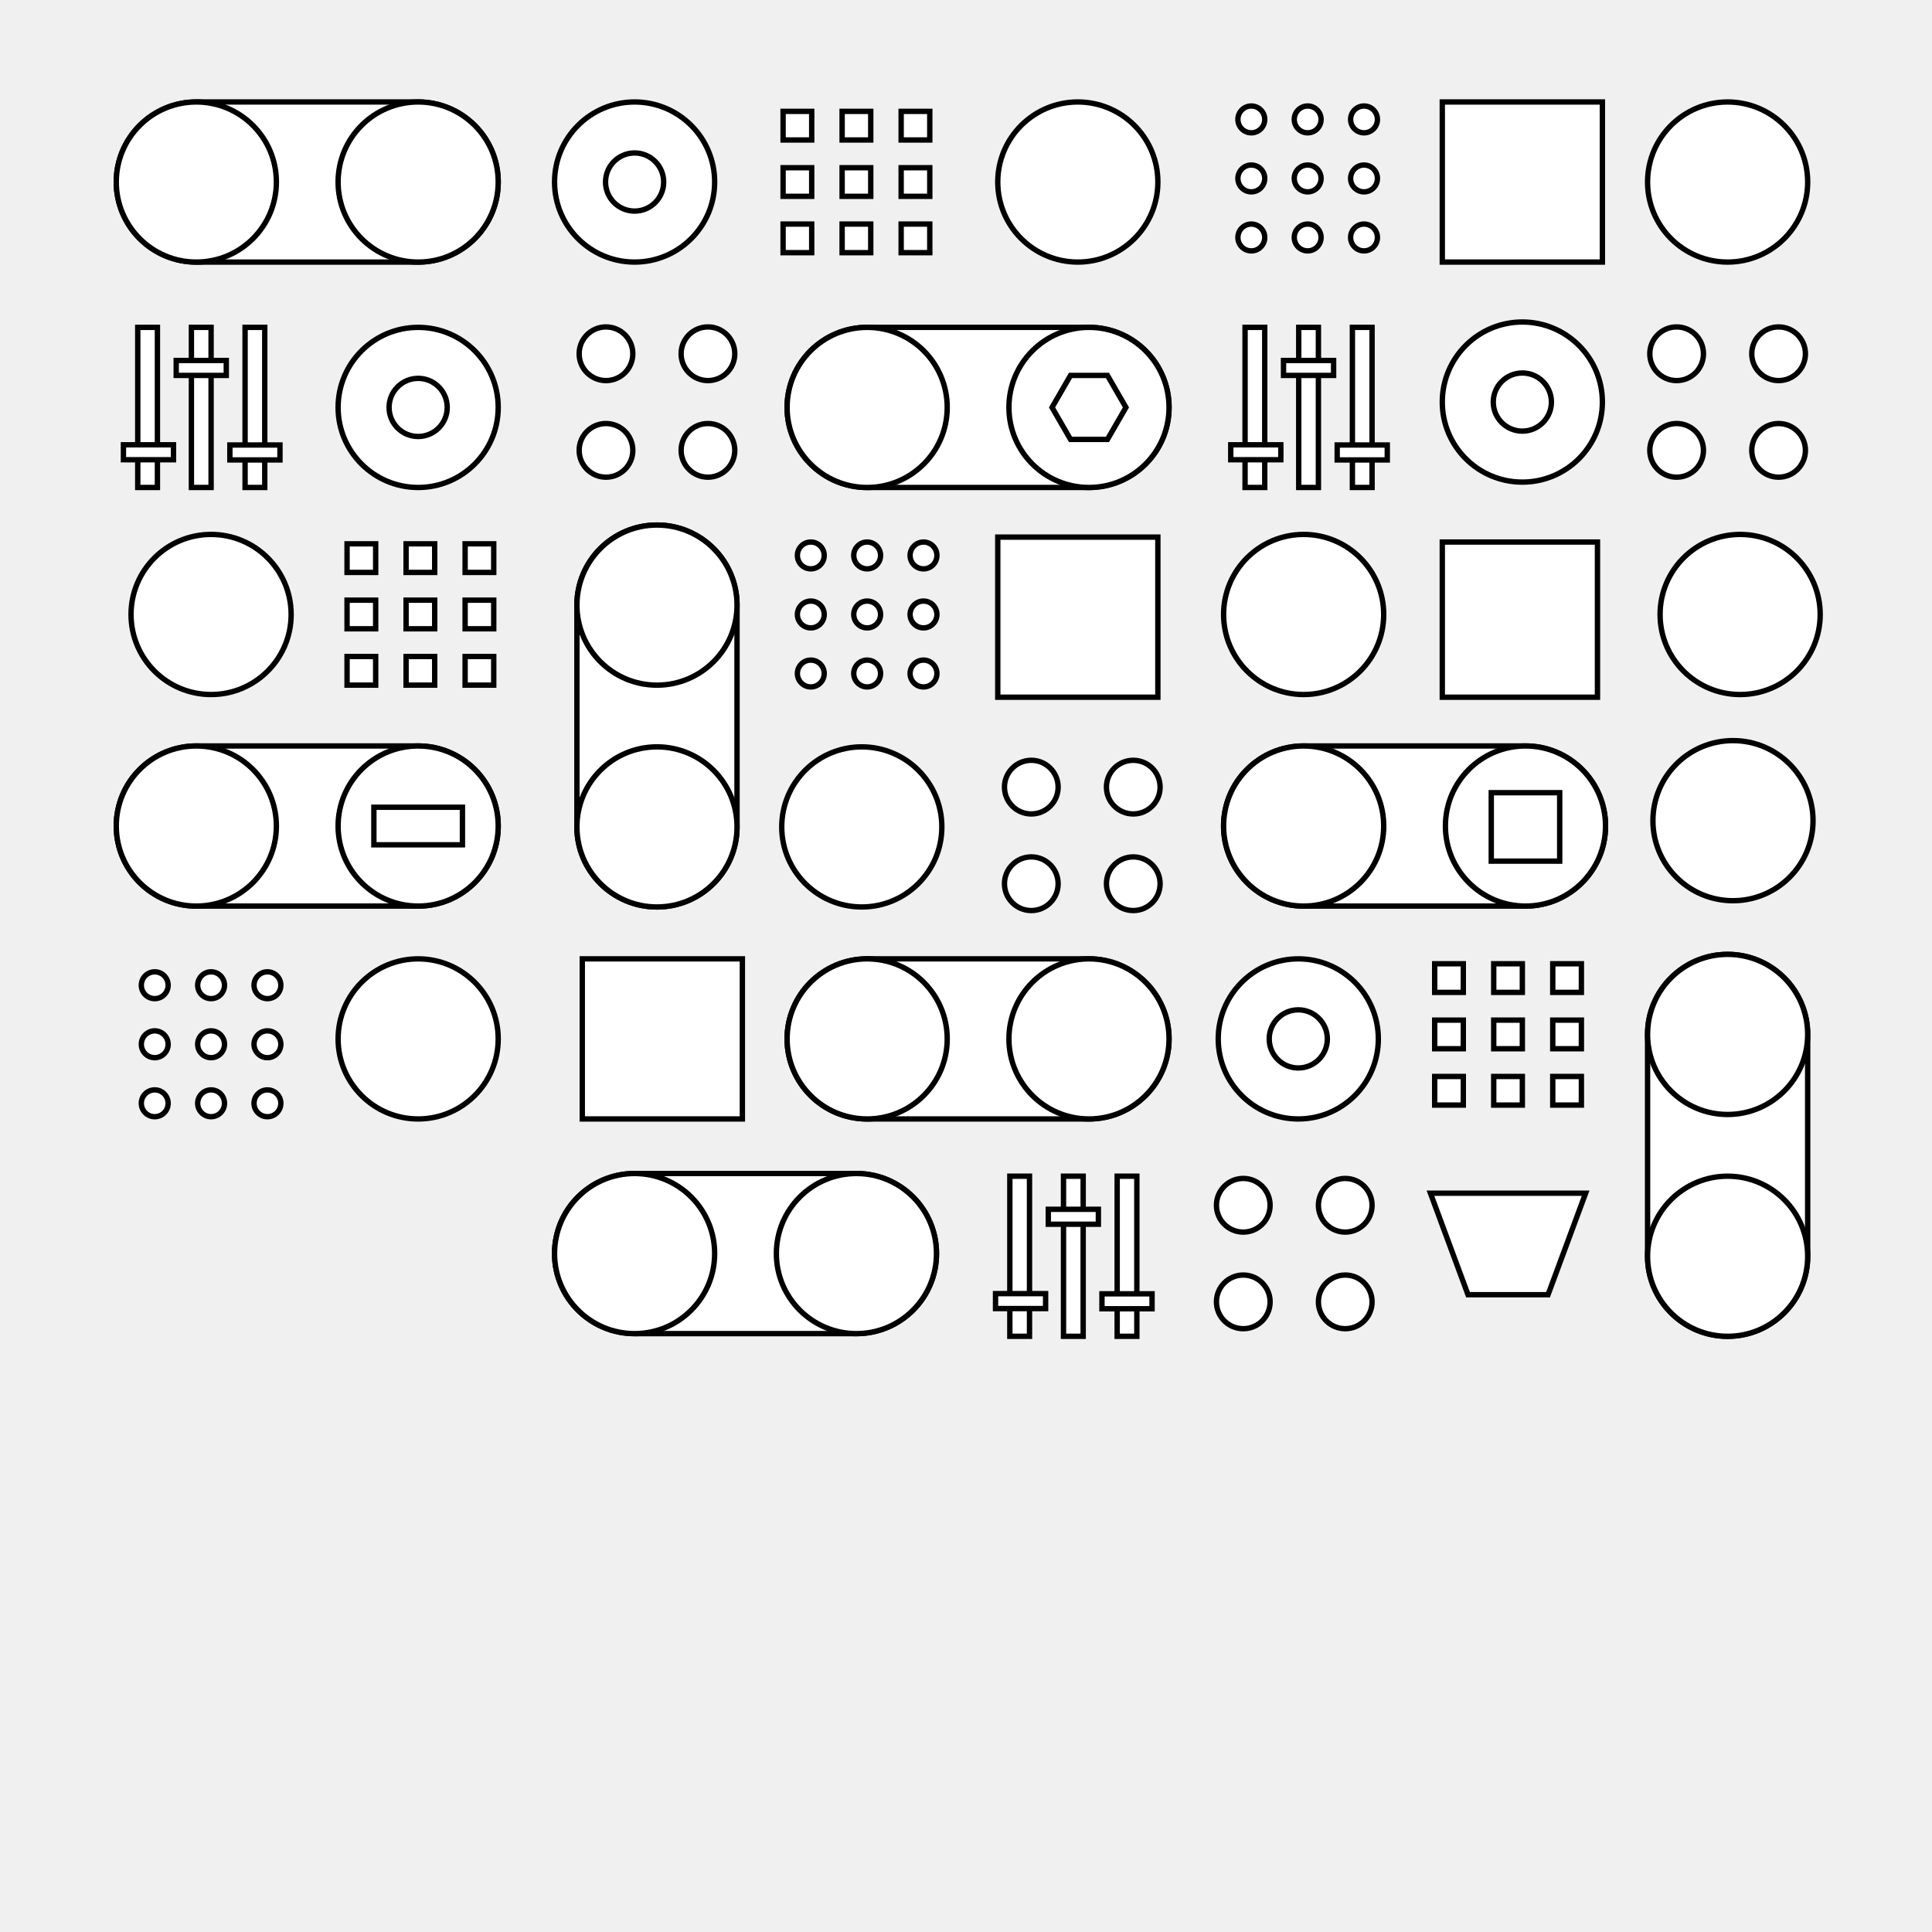
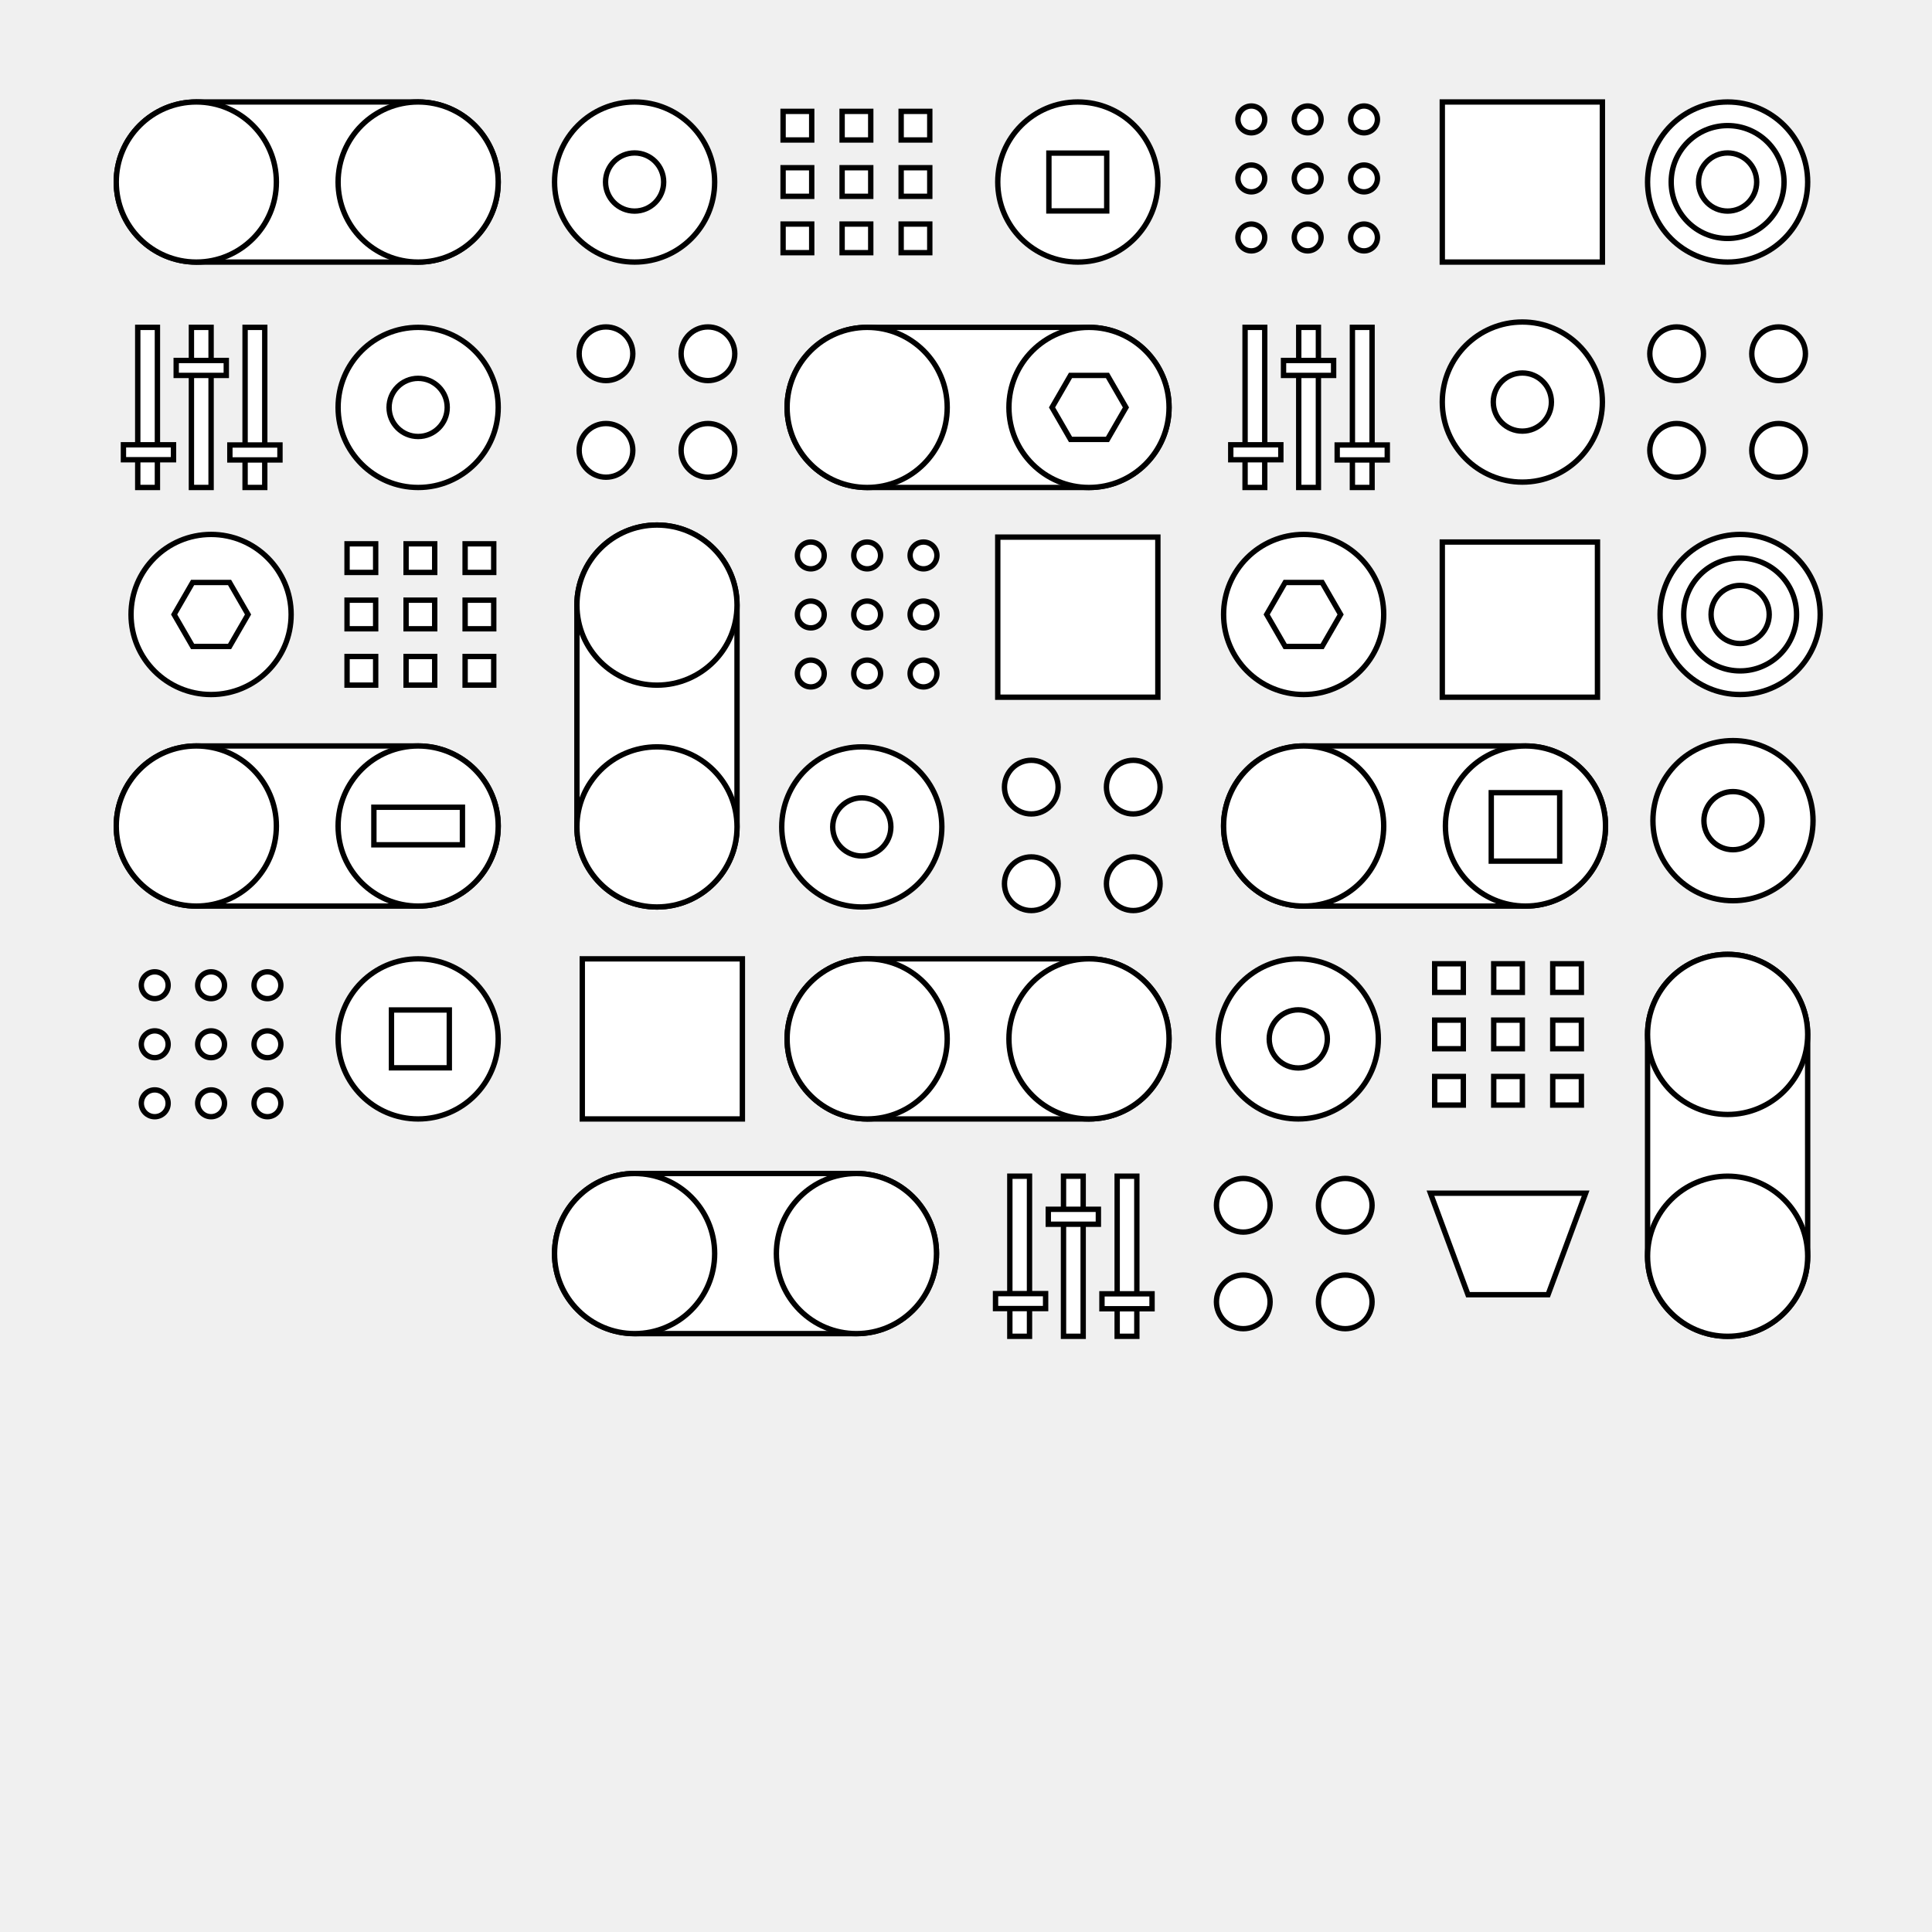
<svg xmlns="http://www.w3.org/2000/svg" version="1.1" id="Layer_1" x="0px" y="0px" width="360px" height="360px" viewBox="0 0 360 360" enable-background="new 0 0 360 360" xml:space="preserve">
-   <g id="Layer_1_1_">
+   <g>
    <path id="pill_6_" fill="#FFFFFF" stroke="#000000" stroke-miterlimit="10" d="M36.583,48.833c-8.239,0-14.917-6.678-14.917-14.917   C21.667,25.678,28.345,19,36.583,19h41.333c8.238,0,14.917,6.678,14.917,14.917c0,8.238-6.679,14.917-14.917,14.917L36.583,48.833   L36.583,48.833z" />
    <circle id="bsl" fill="#FFFFFF" stroke="#000000" stroke-miterlimit="10" cx="36.583" cy="33.917" r="14.917" />
    <circle id="bsr" fill="#FFFFFF" stroke="#000000" stroke-miterlimit="10" cx="77.917" cy="33.917" r="14.917" />
    <path id="pill_5_" fill="#FFFFFF" stroke="#000000" stroke-miterlimit="10" d="M36.583,168.833   c-8.239,0-14.917-6.678-14.917-14.917c0-8.239,6.678-14.917,14.917-14.917h41.333c8.238,0,14.917,6.678,14.917,14.917   c0,8.238-6.679,14.917-14.917,14.917H36.583L36.583,168.833z" />
    <circle id="bsl_1_" fill="#FFFFFF" stroke="#000000" stroke-miterlimit="10" cx="36.583" cy="153.917" r="14.917" />
    <circle id="bsr_2_" fill="#FFFFFF" stroke="#000000" stroke-miterlimit="10" cx="77.917" cy="153.917" r="14.917" />
    <path id="pill_4_" fill="#FFFFFF" stroke="#000000" stroke-miterlimit="10" d="M161.583,90.833   c-8.239,0-14.917-6.678-14.917-14.917s6.678-14.917,14.917-14.917h41.333c8.238,0,14.917,6.678,14.917,14.917   c0,8.238-6.679,14.917-14.917,14.917H161.583z" />
    <circle id="bsl_3_" fill="#FFFFFF" stroke="#000000" stroke-miterlimit="10" cx="161.583" cy="75.917" r="14.917" />
    <circle id="bsr_1_" fill="#FFFFFF" stroke="#000000" stroke-miterlimit="10" cx="202.917" cy="75.917" r="14.917" />
    <path id="pill_3_" fill="#FFFFFF" stroke="#000000" stroke-miterlimit="10" d="M242.916,168.833   c-8.238,0-14.916-6.678-14.916-14.917c0-8.239,6.678-14.917,14.916-14.917h41.334c8.238,0,14.917,6.678,14.917,14.917   c0,8.238-6.679,14.917-14.917,14.917H242.916L242.916,168.833z" />
    <circle id="bsl_5_" fill="#FFFFFF" stroke="#000000" stroke-miterlimit="10" cx="242.917" cy="153.917" r="14.917" />
    <circle id="bsr_5_" fill="#FFFFFF" stroke="#000000" stroke-miterlimit="10" cx="284.25" cy="153.917" r="14.917" />
    <path id="pill_2_" fill="#FFFFFF" stroke="#000000" stroke-miterlimit="10" d="M161.583,208.5c-8.239,0-14.917-6.678-14.917-14.916   s6.678-14.917,14.917-14.917h41.333c8.238,0,14.917,6.679,14.917,14.917s-6.679,14.916-14.917,14.916H161.583z" />
    <circle id="bsl_2_" fill="#FFFFFF" stroke="#000000" stroke-miterlimit="10" cx="161.583" cy="193.584" r="14.917" />
    <circle id="bsr_3_" fill="#FFFFFF" stroke="#000000" stroke-miterlimit="10" cx="202.917" cy="193.584" r="14.917" />
    <path id="pill_1_" fill="#FFFFFF" stroke="#000000" stroke-miterlimit="10" d="M118.25,248.501   c-8.239,0-14.917-6.679-14.917-14.917s6.678-14.916,14.917-14.916h41.333c8.238,0,14.917,6.678,14.917,14.916   s-6.679,14.917-14.917,14.917H118.25z" />
    <circle id="bsl_4_" fill="#FFFFFF" stroke="#000000" stroke-miterlimit="10" cx="118.25" cy="233.584" r="14.917" />
    <circle id="bsr_4_" fill="#FFFFFF" stroke="#000000" stroke-miterlimit="10" cx="159.583" cy="233.584" r="14.917" />
    <path id="pill" fill="#FFFFFF" stroke="#000000" stroke-miterlimit="10" d="M137.333,154.083c0,8.239-6.678,14.917-14.917,14.917   c-8.239,0-14.917-6.678-14.917-14.917V112.75c0-8.238,6.678-14.917,14.917-14.917c8.238,0,14.917,6.679,14.917,14.917V154.083z" />
    <circle id="bsd" fill="#FFFFFF" stroke="#000000" stroke-miterlimit="10" cx="122.417" cy="154.083" r="14.917" />
    <circle id="bsu" fill="#FFFFFF" stroke="#000000" stroke-miterlimit="10" cx="122.417" cy="112.75" r="14.917" />
    <path fill="#FFFFFF" stroke="#000000" stroke-miterlimit="10" d="M336.834,234.084c0,8.238-6.679,14.916-14.917,14.916   S307,242.322,307,234.084V192.75c0-8.238,6.678-14.917,14.917-14.917c8.238,0,14.916,6.679,14.916,14.917L336.834,234.084z" />
    <circle id="bsd_1_" fill="#FFFFFF" stroke="#000000" stroke-miterlimit="10" cx="321.917" cy="234.083" r="14.917" />
    <circle id="bsu_1_" fill="#FFFFFF" stroke="#000000" stroke-miterlimit="10" cx="321.917" cy="192.75" r="14.917" />
    <rect id="bull" x="69.667" y="150.417" fill="#FFFFFF" stroke="#000000" stroke-miterlimit="10" width="16.5" height="7" />
    <rect id="bull_2_" x="277.875" y="147.708" fill="#FFFFFF" stroke="#000000" stroke-miterlimit="10" width="12.75" height="12.75" />
    <polygon id="bull_1_" fill="#FFFFFF" stroke="#000000" stroke-miterlimit="10" points="199.475,81.88 196.031,75.917    199.475,69.954 206.359,69.954 209.803,75.917 206.359,81.88  " />
-     <circle id="c_4" fill="#FFFFFF" stroke="#000000" stroke-miterlimit="10" cx="77.917" cy="193.584" r="14.917" />
+     <circle id="c_1_2_" fill="#FFFFFF" stroke="#000000" stroke-miterlimit="10" cx="77.917" cy="193.584" r="14.917" />
    <circle id="c_2" fill="#FFFFFF" stroke="#000000" stroke-miterlimit="10" cx="321.917" cy="33.917" r="14.917" />
    <circle id="c_1" fill="#FFFFFF" stroke="#000000" stroke-miterlimit="10" cx="241.916" cy="193.584" r="14.917" />
-     <circle id="ic_1" fill="#FFFFFF" stroke="#000000" stroke-miterlimit="10" cx="241.917" cy="193.584" r="5.417" />
-     <circle id="c_5" fill="#FFFFFF" stroke="#000000" stroke-miterlimit="10" cx="77.917" cy="75.917" r="14.917" />
-     <circle id="ic_5" fill="#FFFFFF" stroke="#000000" stroke-miterlimit="10" cx="77.917" cy="75.917" r="5.417" />
-     <circle id="c_3" fill="#FFFFFF" stroke="#000000" stroke-miterlimit="10" cx="118.25" cy="33.917" r="14.917" />
-     <circle id="ic_3" fill="#FFFFFF" stroke="#000000" stroke-miterlimit="10" cx="118.25" cy="33.917" r="5.417" />
+     <circle id="ic_2_2_" fill="#FFFFFF" stroke="#000000" stroke-miterlimit="10" cx="241.917" cy="193.584" r="5.417" />
+     <circle id="c_1_3_" fill="#FFFFFF" stroke="#000000" stroke-miterlimit="10" cx="77.917" cy="75.917" r="14.917" />
+     <circle id="ic_2_4_" fill="#FFFFFF" stroke="#000000" stroke-miterlimit="10" cx="77.917" cy="75.917" r="5.417" />
+     <circle id="c_0_2_" fill="#FFFFFF" stroke="#000000" stroke-miterlimit="10" cx="118.25" cy="33.917" r="14.917" />
+     <circle id="ic_2_5_" fill="#FFFFFF" stroke="#000000" stroke-miterlimit="10" cx="118.25" cy="33.917" r="5.417" />
    <circle id="c_0" fill="#FFFFFF" stroke="#000000" stroke-miterlimit="10" cx="322.916" cy="152.917" r="14.917" />
    <rect id="bar_2_" x="25.667" y="61" fill="#FFFFFF" stroke="#000000" stroke-miterlimit="10" width="3.667" height="29.833" />
    <rect id="bar_1_" x="35.667" y="61" fill="#FFFFFF" stroke="#000000" stroke-miterlimit="10" width="3.667" height="29.833" />
    <rect id="bar" x="45.667" y="61" fill="#FFFFFF" stroke="#000000" stroke-miterlimit="10" width="3.667" height="29.833" />
    <rect id="sliderdown_1_" x="23" y="82.88" fill="#FFFFFF" stroke="#000000" stroke-miterlimit="10" width="9.333" height="2.786" />
    <rect id="sliderdown" x="42.833" y="82.917" fill="#FFFFFF" stroke="#000000" stroke-miterlimit="10" width="9.333" height="2.786" />
    <rect id="sliderup" x="32.833" y="67.168" fill="#FFFFFF" stroke="#000000" stroke-miterlimit="10" width="9.333" height="2.786" />
    <rect id="ls_0" x="64.667" y="101.332" fill="#FFFFFF" stroke="#000000" stroke-miterlimit="10" width="5.333" height="5.333" />
    <rect id="ls_1" x="75.667" y="101.332" fill="#FFFFFF" stroke="#000000" stroke-miterlimit="10" width="5.333" height="5.333" />
    <rect id="ls_2" x="86.667" y="101.332" fill="#FFFFFF" stroke="#000000" stroke-miterlimit="10" width="5.333" height="5.333" />
    <rect id="ls_3" x="64.667" y="111.832" fill="#FFFFFF" stroke="#000000" stroke-miterlimit="10" width="5.333" height="5.333" />
    <rect id="ls_4" x="75.667" y="111.832" fill="#FFFFFF" stroke="#000000" stroke-miterlimit="10" width="5.333" height="5.333" />
    <rect id="ls_5" x="86.667" y="111.832" fill="#FFFFFF" stroke="#000000" stroke-miterlimit="10" width="5.333" height="5.333" />
    <rect id="ls_6" x="64.667" y="122.332" fill="#FFFFFF" stroke="#000000" stroke-miterlimit="10" width="5.333" height="5.333" />
    <rect id="ls_7" x="75.667" y="122.332" fill="#FFFFFF" stroke="#000000" stroke-miterlimit="10" width="5.333" height="5.333" />
    <rect id="ls_8" x="86.667" y="122.332" fill="#FFFFFF" stroke="#000000" stroke-miterlimit="10" width="5.333" height="5.333" />
    <circle id="c_0_1_" fill="#FFFFFF" stroke="#000000" stroke-miterlimit="10" cx="242.916" cy="114.499" r="14.917" />
    <rect id="ls_0_1_" x="145.916" y="20.75" fill="#FFFFFF" stroke="#000000" stroke-miterlimit="10" width="5.334" height="5.333" />
    <rect id="ls_1_1_" x="156.916" y="20.75" fill="#FFFFFF" stroke="#000000" stroke-miterlimit="10" width="5.334" height="5.333" />
    <rect id="ls_2_1_" x="167.916" y="20.75" fill="#FFFFFF" stroke="#000000" stroke-miterlimit="10" width="5.334" height="5.333" />
    <rect id="ls_3_1_" x="145.916" y="31.25" fill="#FFFFFF" stroke="#000000" stroke-miterlimit="10" width="5.334" height="5.333" />
    <rect id="ls_4_1_" x="156.916" y="31.25" fill="#FFFFFF" stroke="#000000" stroke-miterlimit="10" width="5.334" height="5.333" />
    <rect id="ls_5_1_" x="167.916" y="31.25" fill="#FFFFFF" stroke="#000000" stroke-miterlimit="10" width="5.334" height="5.333" />
    <rect id="ls_6_1_" x="145.916" y="41.75" fill="#FFFFFF" stroke="#000000" stroke-miterlimit="10" width="5.334" height="5.333" />
    <rect id="ls_7_1_" x="156.916" y="41.75" fill="#FFFFFF" stroke="#000000" stroke-miterlimit="10" width="5.334" height="5.333" />
    <rect id="ls_8_1_" x="167.916" y="41.75" fill="#FFFFFF" stroke="#000000" stroke-miterlimit="10" width="5.334" height="5.333" />
    <rect id="ls_0_2_" x="267.333" y="179.583" fill="#FFFFFF" stroke="#000000" stroke-miterlimit="10" width="5.334" height="5.333" />
    <rect id="ls_1_2_" x="278.333" y="179.583" fill="#FFFFFF" stroke="#000000" stroke-miterlimit="10" width="5.334" height="5.333" />
    <rect id="ls_2_2_" x="289.333" y="179.583" fill="#FFFFFF" stroke="#000000" stroke-miterlimit="10" width="5.334" height="5.333" />
    <rect id="ls_3_2_" x="267.333" y="190.084" fill="#FFFFFF" stroke="#000000" stroke-miterlimit="10" width="5.334" height="5.332" />
    <rect id="ls_4_2_" x="278.333" y="190.084" fill="#FFFFFF" stroke="#000000" stroke-miterlimit="10" width="5.334" height="5.332" />
    <rect id="ls_5_2_" x="289.333" y="190.084" fill="#FFFFFF" stroke="#000000" stroke-miterlimit="10" width="5.334" height="5.332" />
    <rect id="ls_6_2_" x="267.333" y="200.584" fill="#FFFFFF" stroke="#000000" stroke-miterlimit="10" width="5.334" height="5.332" />
    <rect id="ls_7_2_" x="278.333" y="200.584" fill="#FFFFFF" stroke="#000000" stroke-miterlimit="10" width="5.334" height="5.332" />
    <rect id="ls_8_2_" x="289.333" y="200.584" fill="#FFFFFF" stroke="#000000" stroke-miterlimit="10" width="5.334" height="5.332" />
    <rect id="bar_5_" x="231.999" y="61" fill="#FFFFFF" stroke="#000000" stroke-miterlimit="10" width="3.667" height="29.833" />
    <rect id="bar_4_" x="241.999" y="61" fill="#FFFFFF" stroke="#000000" stroke-miterlimit="10" width="3.667" height="29.833" />
    <rect id="bar_3_" x="251.999" y="61" fill="#FFFFFF" stroke="#000000" stroke-miterlimit="10" width="3.667" height="29.833" />
    <rect id="sliderdown_3_" x="229.333" y="82.88" fill="#FFFFFF" stroke="#000000" stroke-miterlimit="10" width="9.333" height="2.786" />
    <rect id="sliderdown_2_" x="249.166" y="82.917" fill="#FFFFFF" stroke="#000000" stroke-miterlimit="10" width="9.333" height="2.786" />
    <rect id="sliderup_1_" x="239.166" y="67.168" fill="#FFFFFF" stroke="#000000" stroke-miterlimit="10" width="9.333" height="2.786" />
    <rect id="bar_8_" x="188.167" y="219.166" fill="#FFFFFF" stroke="#000000" stroke-miterlimit="10" width="3.667" height="29.834" />
    <rect id="bar_7_" x="198.167" y="219.166" fill="#FFFFFF" stroke="#000000" stroke-miterlimit="10" width="3.667" height="29.834" />
    <rect id="bar_6_" x="208.167" y="219.166" fill="#FFFFFF" stroke="#000000" stroke-miterlimit="10" width="3.667" height="29.834" />
    <rect id="sliderdown_5_" x="185.501" y="241.047" fill="#FFFFFF" stroke="#000000" stroke-miterlimit="10" width="9.333" height="2.785" />
    <rect id="sliderdown_4_" x="205.334" y="241.083" fill="#FFFFFF" stroke="#000000" stroke-miterlimit="10" width="9.333" height="2.786" />
    <rect id="sliderup_2_" x="195.334" y="225.334" fill="#FFFFFF" stroke="#000000" stroke-miterlimit="10" width="9.333" height="2.785" />
-     <circle id="c_3_1_" fill="#FFFFFF" stroke="#000000" stroke-miterlimit="10" cx="283.666" cy="74.917" r="14.917" />
-     <circle id="ic_3_1_" fill="#FFFFFF" stroke="#000000" stroke-miterlimit="10" cx="283.667" cy="74.917" r="5.417" />
+     <circle id="c_1_1_" fill="#FFFFFF" stroke="#000000" stroke-miterlimit="10" cx="283.666" cy="74.917" r="14.917" />
+     <circle id="ic_2" fill="#FFFFFF" stroke="#000000" stroke-miterlimit="10" cx="283.667" cy="74.917" r="5.417" />
    <circle id="lc_0" fill="#FFFFFF" stroke="#000000" stroke-miterlimit="10" cx="233.166" cy="22.25" r="2.5" />
    <circle id="lc_1" fill="#FFFFFF" stroke="#000000" stroke-miterlimit="10" cx="243.666" cy="22.25" r="2.5" />
    <circle id="lc_2" fill="#FFFFFF" stroke="#000000" stroke-miterlimit="10" cx="254.166" cy="22.25" r="2.5" />
    <circle id="lc_3" fill="#FFFFFF" stroke="#000000" stroke-miterlimit="10" cx="233.166" cy="33.25" r="2.5" />
    <circle id="lc_4" fill="#FFFFFF" stroke="#000000" stroke-miterlimit="10" cx="243.666" cy="33.25" r="2.5" />
    <circle id="lc_5" fill="#FFFFFF" stroke="#000000" stroke-miterlimit="10" cx="254.166" cy="33.25" r="2.5" />
    <circle id="lc_6" fill="#FFFFFF" stroke="#000000" stroke-miterlimit="10" cx="233.166" cy="44.25" r="2.5" />
    <circle id="lc_7" fill="#FFFFFF" stroke="#000000" stroke-miterlimit="10" cx="243.666" cy="44.25" r="2.5" />
    <circle id="lc_8" fill="#FFFFFF" stroke="#000000" stroke-miterlimit="10" cx="254.166" cy="44.25" r="2.5" />
    <circle id="lc_0_1_" fill="#FFFFFF" stroke="#000000" stroke-miterlimit="10" cx="151.083" cy="103.499" r="2.5" />
    <circle id="lc_1_1_" fill="#FFFFFF" stroke="#000000" stroke-miterlimit="10" cx="161.583" cy="103.499" r="2.5" />
    <circle id="lc_2_1_" fill="#FFFFFF" stroke="#000000" stroke-miterlimit="10" cx="172.083" cy="103.499" r="2.5" />
    <circle id="lc_3_1_" fill="#FFFFFF" stroke="#000000" stroke-miterlimit="10" cx="151.083" cy="114.499" r="2.5" />
    <circle id="lc_4_1_" fill="#FFFFFF" stroke="#000000" stroke-miterlimit="10" cx="161.583" cy="114.499" r="2.5" />
    <circle id="lc_5_1_" fill="#FFFFFF" stroke="#000000" stroke-miterlimit="10" cx="172.083" cy="114.499" r="2.5" />
    <circle id="lc_6_1_" fill="#FFFFFF" stroke="#000000" stroke-miterlimit="10" cx="151.083" cy="125.499" r="2.5" />
    <circle id="lc_7_1_" fill="#FFFFFF" stroke="#000000" stroke-miterlimit="10" cx="161.583" cy="125.499" r="2.5" />
    <circle id="lc_8_1_" fill="#FFFFFF" stroke="#000000" stroke-miterlimit="10" cx="172.083" cy="125.499" r="2.5" />
    <circle id="lc_0_2_" fill="#FFFFFF" stroke="#000000" stroke-miterlimit="10" cx="28.833" cy="183.584" r="2.5" />
    <circle id="lc_1_2_" fill="#FFFFFF" stroke="#000000" stroke-miterlimit="10" cx="39.333" cy="183.584" r="2.5" />
    <circle id="lc_2_2_" fill="#FFFFFF" stroke="#000000" stroke-miterlimit="10" cx="49.833" cy="183.584" r="2.5" />
    <circle id="lc_3_2_" fill="#FFFFFF" stroke="#000000" stroke-miterlimit="10" cx="28.833" cy="194.584" r="2.5" />
    <circle id="lc_4_2_" fill="#FFFFFF" stroke="#000000" stroke-miterlimit="10" cx="39.333" cy="194.584" r="2.5" />
    <circle id="lc_5_2_" fill="#FFFFFF" stroke="#000000" stroke-miterlimit="10" cx="49.833" cy="194.584" r="2.5" />
    <circle id="lc_6_2_" fill="#FFFFFF" stroke="#000000" stroke-miterlimit="10" cx="28.833" cy="205.584" r="2.5" />
    <circle id="lc_7_2_" fill="#FFFFFF" stroke="#000000" stroke-miterlimit="10" cx="39.333" cy="205.584" r="2.5" />
    <circle id="lc_8_2_" fill="#FFFFFF" stroke="#000000" stroke-miterlimit="10" cx="49.833" cy="205.584" r="2.5" />
    <circle id="mc_0" fill="#FFFFFF" stroke="#000000" stroke-miterlimit="10" cx="192.168" cy="146.669" r="5" />
    <circle id="mc_1" fill="#FFFFFF" stroke="#000000" stroke-miterlimit="10" cx="211.168" cy="146.669" r="5" />
    <circle id="mc_2" fill="#FFFFFF" stroke="#000000" stroke-miterlimit="10" cx="192.168" cy="164.669" r="5" />
    <circle id="mc_3" fill="#FFFFFF" stroke="#000000" stroke-miterlimit="10" cx="211.168" cy="164.669" r="5" />
    <circle id="mc_0_1_" fill="#FFFFFF" stroke="#000000" stroke-miterlimit="10" cx="231.666" cy="224.584" r="5" />
    <circle id="mc_1_1_" fill="#FFFFFF" stroke="#000000" stroke-miterlimit="10" cx="250.666" cy="224.584" r="5" />
    <circle id="mc_2_1_" fill="#FFFFFF" stroke="#000000" stroke-miterlimit="10" cx="231.666" cy="242.584" r="5" />
    <circle id="mc_3_1_" fill="#FFFFFF" stroke="#000000" stroke-miterlimit="10" cx="250.666" cy="242.584" r="5" />
    <circle id="mc_0_2_" fill="#FFFFFF" stroke="#000000" stroke-miterlimit="10" cx="312.416" cy="65.917" r="5" />
    <circle id="mc_1_2_" fill="#FFFFFF" stroke="#000000" stroke-miterlimit="10" cx="331.416" cy="65.917" r="5" />
    <circle id="mc_2_2_" fill="#FFFFFF" stroke="#000000" stroke-miterlimit="10" cx="312.416" cy="83.917" r="5" />
    <circle id="mc_3_2_" fill="#FFFFFF" stroke="#000000" stroke-miterlimit="10" cx="331.416" cy="83.917" r="5" />
    <circle id="mc_0_3_" fill="#FFFFFF" stroke="#000000" stroke-miterlimit="10" cx="112.917" cy="65.917" r="5" />
    <circle id="mc_1_3_" fill="#FFFFFF" stroke="#000000" stroke-miterlimit="10" cx="131.917" cy="65.917" r="5" />
    <circle id="mc_2_3_" fill="#FFFFFF" stroke="#000000" stroke-miterlimit="10" cx="112.917" cy="83.917" r="5" />
    <circle id="mc_3_3_" fill="#FFFFFF" stroke="#000000" stroke-miterlimit="10" cx="131.917" cy="83.917" r="5" />
    <rect id="place" x="268.75" y="19" fill="#FFFFFF" stroke="#000000" stroke-miterlimit="10" width="29.833" height="29.833" />
    <rect id="place_1_" x="185.918" y="100.082" fill="#FFFFFF" stroke="#000000" stroke-miterlimit="10" width="29.833" height="29.833" />
    <rect id="place_2_" x="108.5" y="178.667" fill="#FFFFFF" stroke="#000000" stroke-miterlimit="10" width="29.833" height="29.833" />
    <rect id="graph" x="268.75" y="100.999" fill="#FFFFFF" stroke="#000000" stroke-miterlimit="10" width="28.916" height="28.917" />
    <polygon id="tachi" fill="#FFFFFF" stroke="#000000" stroke-miterlimit="10" points="288.458,241.248 273.542,241.248    266.542,222.332 295.458,222.332  " />
-     <circle id="c_8" fill="#FFFFFF" stroke="#000000" stroke-miterlimit="10" cx="160.583" cy="154.084" r="14.917" />
-     <circle id="c_10" fill="#FFFFFF" stroke="#000000" stroke-miterlimit="10" cx="39.333" cy="114.499" r="14.917" />
-     <circle id="c_12" fill="#FFFFFF" stroke="#000000" stroke-miterlimit="10" cx="200.835" cy="33.917" r="14.917" />
-     <circle id="c_0_5_" fill="#FFFFFF" stroke="#000000" stroke-miterlimit="10" cx="324.249" cy="114.499" r="14.917" />
+     <circle id="c_2_3_" fill="#FFFFFF" stroke="#000000" stroke-miterlimit="10" cx="160.583" cy="154.084" r="14.917" />
+     <circle id="c_2_4_" fill="#FFFFFF" stroke="#000000" stroke-miterlimit="10" cx="39.333" cy="114.499" r="14.917" />
+     <circle id="c_2_1_" fill="#FFFFFF" stroke="#000000" stroke-miterlimit="10" cx="200.835" cy="33.917" r="14.917" />
+     <circle id="c_2_2_" fill="#FFFFFF" stroke="#000000" stroke-miterlimit="10" cx="324.249" cy="114.499" r="14.917" />
+     <circle id="ic_0_2_" fill="#FFFFFF" stroke="#000000" stroke-miterlimit="10" cx="160.583" cy="154.084" r="5.417" />
+     <circle id="ic_2_1_" fill="#FFFFFF" stroke="#000000" stroke-miterlimit="10" cx="322.916" cy="152.917" r="5.417" />
+     <rect id="ic_2_3_" x="195.446" y="28.529" fill="#FFFFFF" stroke="#000000" stroke-miterlimit="10" width="10.777" height="10.776" />
+     <rect id="ic_0_3_" x="72.945" y="188.195" fill="#FFFFFF" stroke="#000000" stroke-miterlimit="10" width="10.777" height="10.777" />
+     <polygon id="ic_1" fill="#FFFFFF" stroke="#000000" stroke-miterlimit="10" points="35.891,120.461 32.447,114.499 35.891,108.536    42.775,108.536 46.219,114.499 42.775,120.461  " />
+     <polygon id="ic_2_6_" fill="#FFFFFF" stroke="#000000" stroke-miterlimit="10" points="239.474,120.462 236.03,114.499    239.474,108.536 246.358,108.536 249.802,114.499 246.358,120.462  " />
+     <circle id="ic_0" fill="#FFFFFF" stroke="#000000" stroke-miterlimit="10" cx="321.917" cy="33.917" r="10.515" />
+     <circle id="ic_1_1_" fill="#FFFFFF" stroke="#000000" stroke-miterlimit="10" cx="321.917" cy="33.917" r="5.417" />
+     <circle id="ic_1_2_" fill="#FFFFFF" stroke="#000000" stroke-miterlimit="10" cx="324.249" cy="114.499" r="10.515" />
+     <circle id="ic_0_1_" fill="#FFFFFF" stroke="#000000" stroke-miterlimit="10" cx="324.249" cy="114.499" r="5.417" />
  </g>
</svg>
